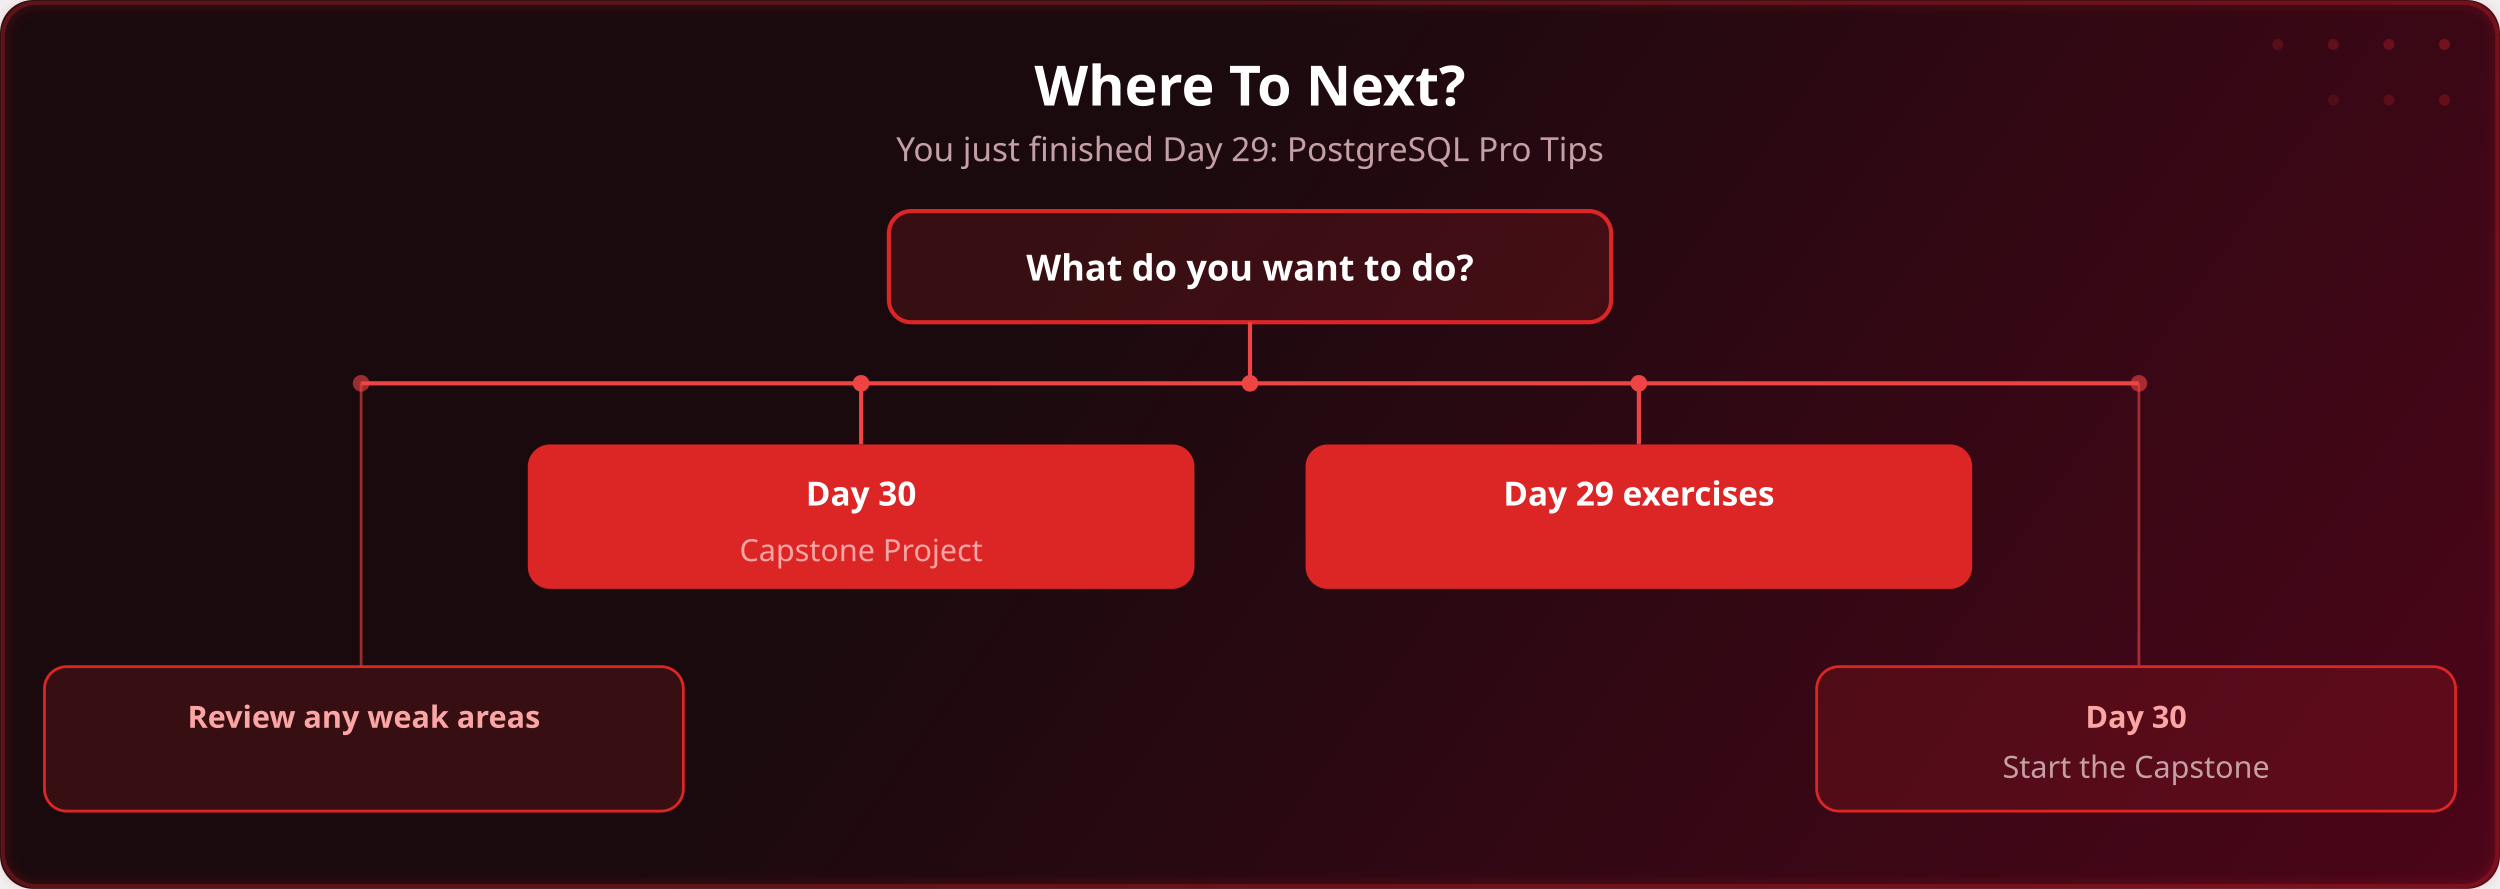
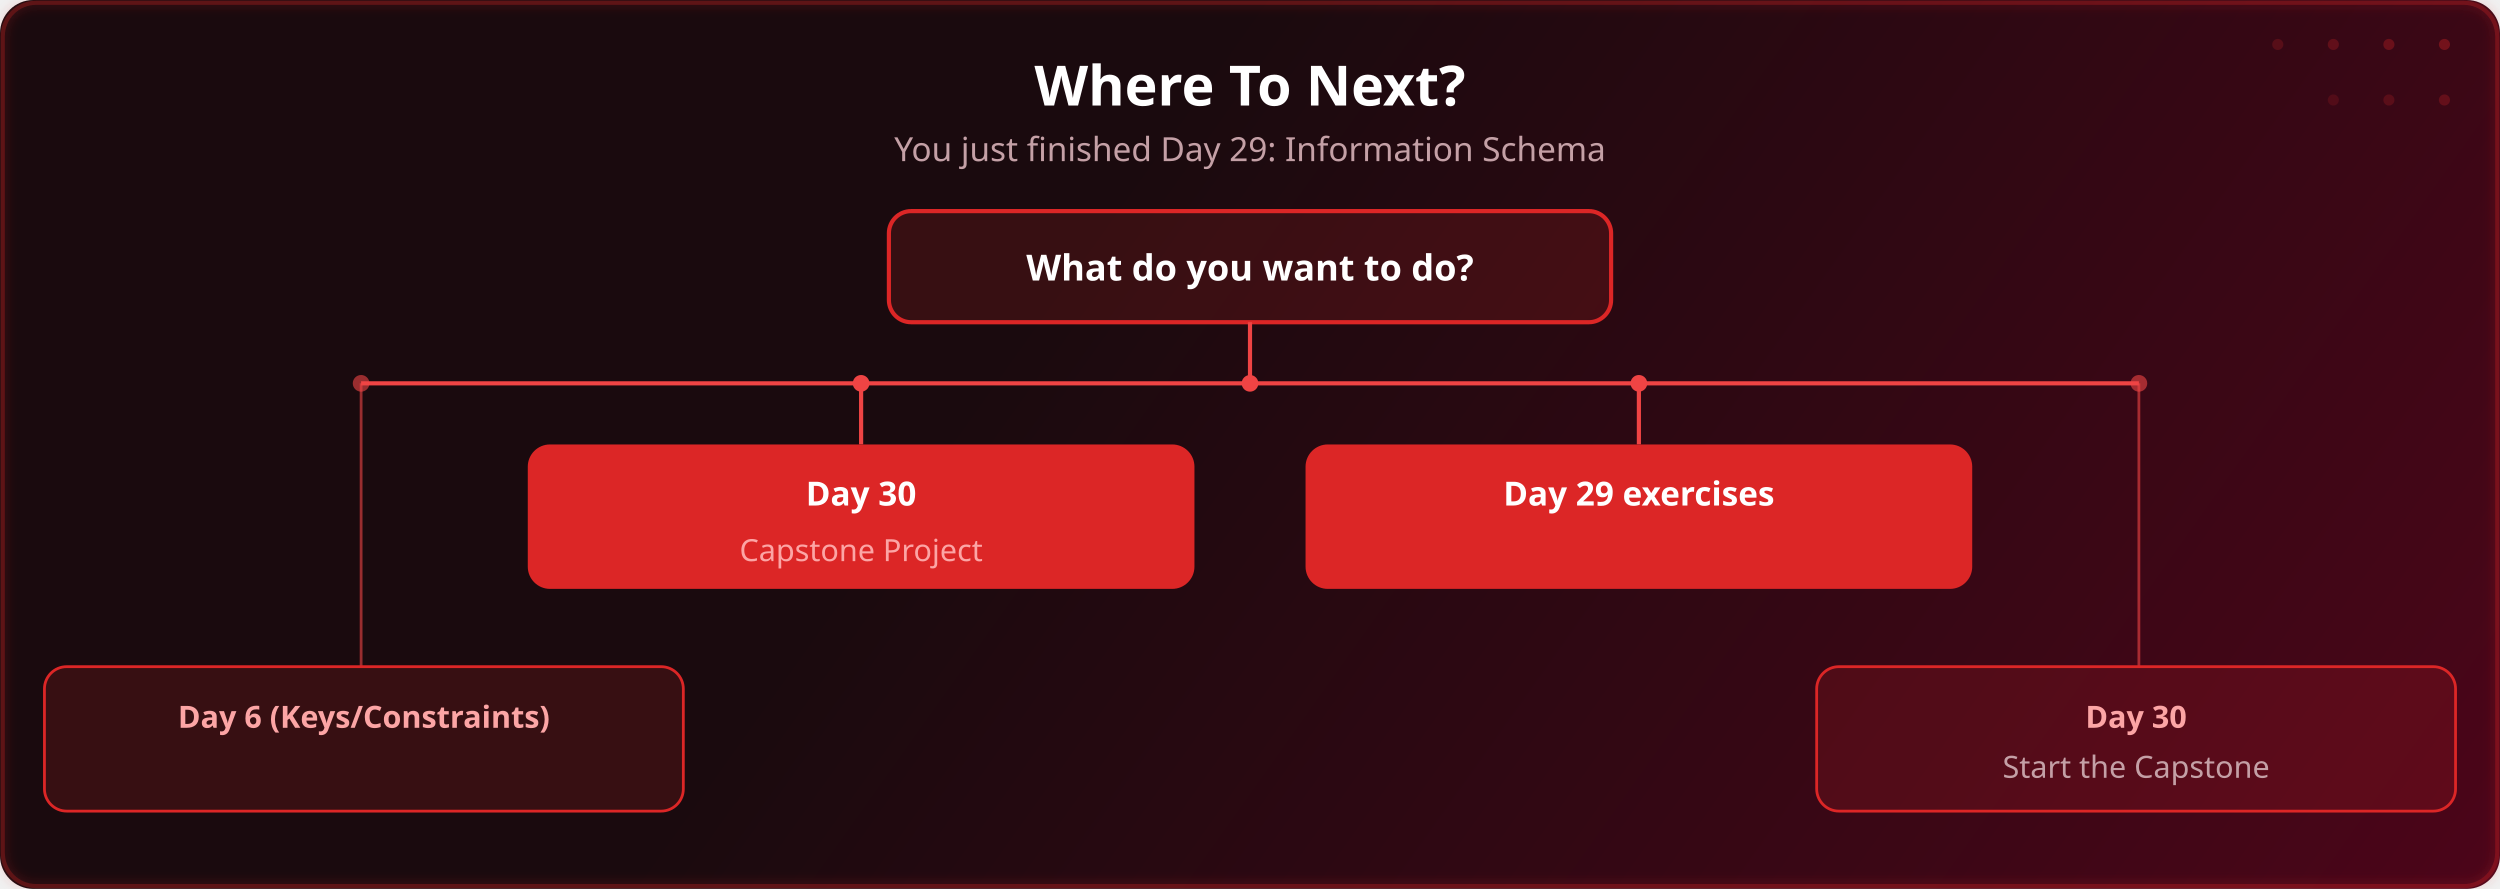
<svg xmlns="http://www.w3.org/2000/svg" viewBox="0 0 900 320" fill="none">
  <defs>
    <linearGradient id="wnbg" x1="450" y1="0" x2="900" y2="320" gradientUnits="userSpaceOnUse">
      <stop offset="0%" stop-color="#1a0a0e" />
      <stop offset="100%" stop-color="#4c0519" />
    </linearGradient>
    <filter id="glow2">
      <feGaussianBlur stdDeviation="2" result="blur" />
      <feMerge>
        <feMergeNode in="blur" />
        <feMergeNode in="SourceGraphic" />
      </feMerge>
    </filter>
  </defs>
  <rect width="900" height="320" rx="12" fill="url(#wnbg)" />
  <rect x="1" y="1" width="898" height="318" rx="12" fill="none" stroke="#dc2626" stroke-width="1.5" opacity="0.35" filter="url(#glow2)" />
  <circle cx="820" cy="16" r="2" fill="#dc2626" opacity="0.2" />
  <circle cx="840" cy="16" r="2" fill="#dc2626" opacity="0.25" />
  <circle cx="860" cy="16" r="2" fill="#dc2626" opacity="0.3" />
  <circle cx="880" cy="16" r="2" fill="#dc2626" opacity="0.35" />
  <circle cx="840" cy="36" r="2" fill="#dc2626" opacity="0.15" />
  <circle cx="860" cy="36" r="2" fill="#dc2626" opacity="0.2" />
  <circle cx="880" cy="36" r="2" fill="#dc2626" opacity="0.25" />
  <text x="450" y="38" font-family="Segoe UI, system-ui, sans-serif" font-size="20" font-weight="700" fill="#ffffff" text-anchor="middle">Where To Next?</text>
-   <text x="450" y="58" font-family="Segoe UI, system-ui, sans-serif" font-size="12" fill="#c4a0a6" text-anchor="middle">You just finished Day 29: PostgreSQL Pro Tips</text>
+   <text x="450" y="58" font-family="Segoe UI, system-ui, sans-serif" font-size="12" fill="#c4a0a6" text-anchor="middle">You just finished Day 29: Information Schema</text>
  <rect x="320" y="76" width="260" height="40" rx="8" fill="#dc2626" opacity="0.15" />
  <rect x="320" y="76" width="260" height="40" rx="8" fill="none" stroke="#dc2626" stroke-width="1.5" />
  <text x="450" y="101" font-family="Segoe UI, system-ui, sans-serif" font-size="13" font-weight="600" fill="#ffffff" text-anchor="middle">What do you want to do?</text>
  <line x1="450" y1="116" x2="450" y2="138" stroke="#ef4444" stroke-width="1.5" />
  <line x1="130" y1="138" x2="770" y2="138" stroke="#ef4444" stroke-width="1.5" />
  <circle cx="450" cy="138" r="3" fill="#ef4444" />
  <circle cx="310" cy="138" r="3" fill="#ef4444" />
  <circle cx="590" cy="138" r="3" fill="#ef4444" />
  <circle cx="130" cy="138" r="3" fill="#ef4444" opacity="0.6" />
  <circle cx="770" cy="138" r="3" fill="#ef4444" opacity="0.6" />
  <line x1="310" y1="138" x2="310" y2="160" stroke="#ef4444" stroke-width="1.5" />
  <line x1="590" y1="138" x2="590" y2="160" stroke="#ef4444" stroke-width="1.5" />
  <line x1="130" y1="138" x2="130" y2="240" stroke="#ef4444" stroke-width="1" opacity="0.6" />
  <line x1="770" y1="138" x2="770" y2="240" stroke="#ef4444" stroke-width="1" opacity="0.6" />
  <rect x="190" y="160" width="240" height="52" rx="8" fill="#dc2626" />
  <text x="310" y="182" font-family="Segoe UI, system-ui, sans-serif" font-size="12" font-weight="700" fill="#ffffff" text-anchor="middle">Day 30</text>
  <text x="310" y="202" font-family="Segoe UI, system-ui, sans-serif" font-size="11" fill="#fca5a5" text-anchor="middle">Capstone Project</text>
  <rect x="470" y="160" width="240" height="52" rx="8" fill="#dc2626" />
  <text x="590" y="182" font-family="Segoe UI, system-ui, sans-serif" font-size="12" font-weight="700" fill="#ffffff" text-anchor="middle">Day 29 exercises</text>
  <text x="590" y="202" font-family="Segoe UI, system-ui, sans-serif" font-size="11" fill="#fca5a5" text-anchor="middle" />
  <rect x="16" y="240" width="230" height="52" rx="8" fill="#dc2626" opacity="0.15" />
  <rect x="16" y="240" width="230" height="52" rx="8" fill="none" stroke="#dc2626" stroke-width="1" />
-   <text x="131" y="262" font-family="Segoe UI, system-ui, sans-serif" font-size="11" font-weight="600" fill="#fca5a5" text-anchor="middle">Review any weak areas</text>
+   <text x="131" y="262" font-family="Segoe UI, system-ui, sans-serif" font-size="11" font-weight="600" fill="#fca5a5" text-anchor="middle">Day 6 (Keys/Constraints)</text>
  <text x="131" y="280" font-family="Segoe UI, system-ui, sans-serif" font-size="11" fill="#c4a0a6" text-anchor="middle" />
  <rect x="654" y="240" width="230" height="52" rx="8" fill="#dc2626" opacity="0.15" />
  <rect x="654" y="240" width="230" height="52" rx="8" fill="none" stroke="#dc2626" stroke-width="1" />
  <text x="769" y="262" font-family="Segoe UI, system-ui, sans-serif" font-size="11" font-weight="600" fill="#fca5a5" text-anchor="middle">Day 30</text>
  <text x="769" y="280" font-family="Segoe UI, system-ui, sans-serif" font-size="11" fill="#c4a0a6" text-anchor="middle">Start the Capstone</text>
</svg>
